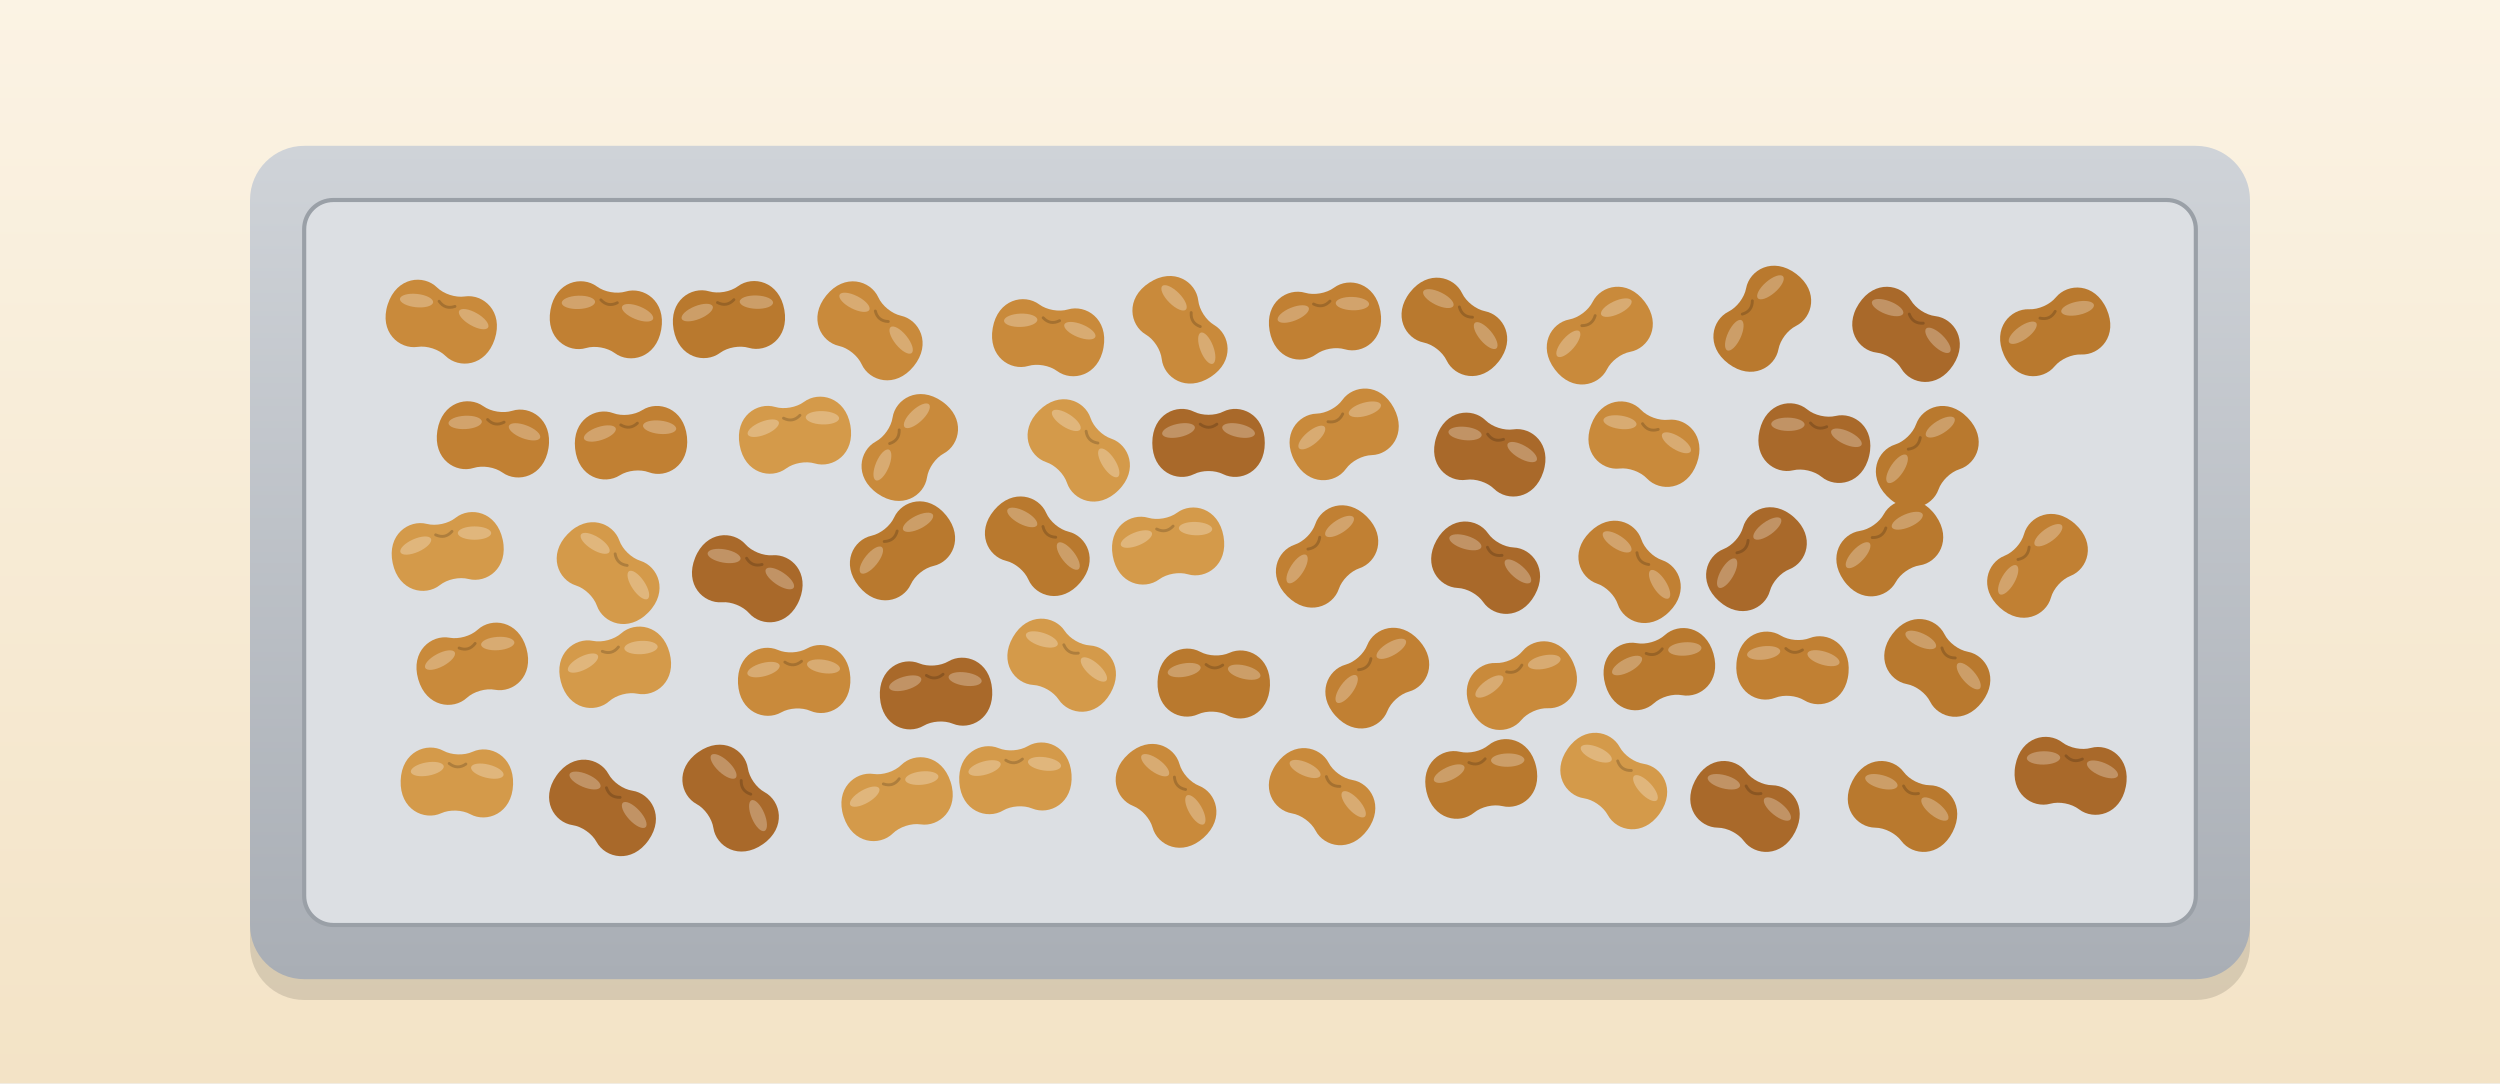
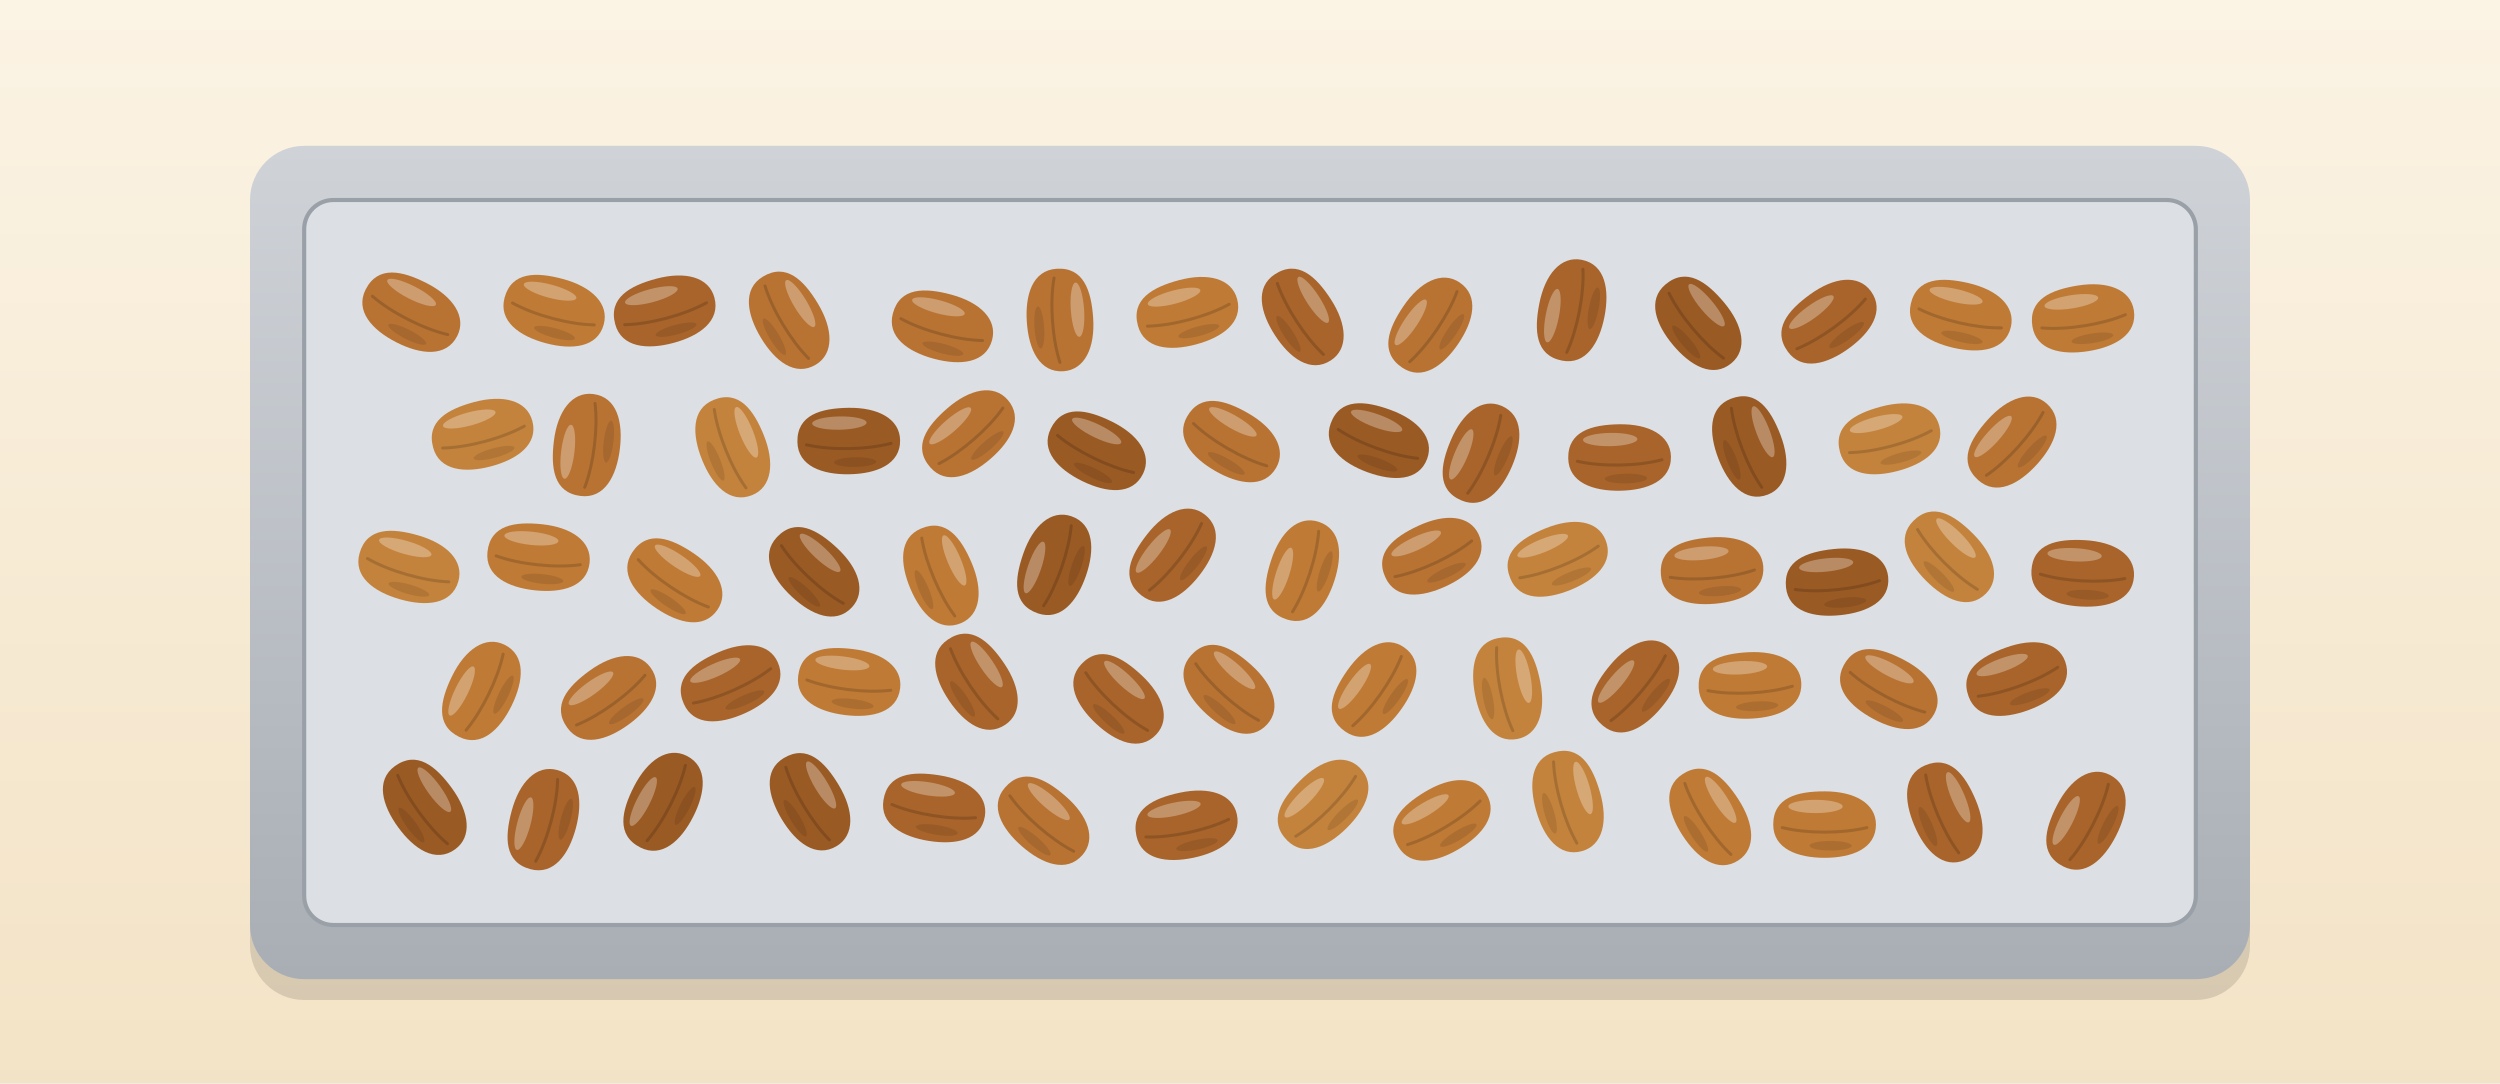
- <svg xmlns="http://www.w3.org/2000/svg" viewBox="0 0 1200 520" role="img" aria-label="Roasted peanuts spread in a single layer on a baking sheet">
-   <defs>
-     <g id="p">
-       <path fill="currentColor" d="M -27 0 C -27 -14 -15 -19 -7 -15 C -3 -13 3 -13 7 -15 C 15 -19 27 -14 27 0 C 27 14 15 19 7 15 C 3 13 -3 13 -7 15 C -15 19 -27 14 -27 0 Z" />
-       <ellipse cx="-14" cy="-6" rx="8" ry="3.2" fill="#fff" opacity=".28" transform="rotate(-12 -14 -4)" />
-       <ellipse cx="14" cy="-6" rx="8" ry="3.2" fill="#fff" opacity=".28" transform="rotate(12 14 -4)" />
-       <path d="M -4 -9 Q 0 -6 4 -9" fill="none" stroke="#000" stroke-opacity=".18" stroke-width="1.4" stroke-linecap="round" />
-     </g>
-   </defs>
+ <svg xmlns="http://www.w3.org/2000/svg" viewBox="0 0 1200 520" role="img" aria-label="Roasted peanut kernels spread in a single layer on a baking sheet">
  <defs>
    <linearGradient id="bg" x1="0" y1="0" x2="0" y2="1">
      <stop offset="0" stop-color="#fbf3e4" />
      <stop offset="1" stop-color="#f3e3c6" />
    </linearGradient>
    <linearGradient id="tray" x1="0" y1="0" x2="0" y2="1">
      <stop offset="0" stop-color="#cfd3d8" />
      <stop offset="1" stop-color="#a9aeb5" />
    </linearGradient>
+     <g id="k">
+       <path fill="currentColor" d="M -17 0 C -17 -9 -9 -11 0 -11 C 10 -11 17 -7 17 0 C 17 8 9 11 0 11 C -9 11 -17 8 -17 0 Z" />
+       <path d="M -14 1 C -6 3 6 3 14 1" fill="none" stroke="#000" stroke-opacity=".16" stroke-width="1" stroke-linecap="round" />
+       <ellipse cx="-3" cy="-6" rx="9" ry="2.2" fill="#fff" opacity=".3" />
+       <ellipse cx="2" cy="7" rx="7" ry="1.6" fill="#000" opacity=".1" />
+     </g>
  </defs>
  <rect width="1200" height="520" fill="url(#bg)" />
  <rect x="120" y="70" width="960" height="400" rx="26" fill="#000" opacity=".12" transform="translate(0 10)" />
  <rect x="120" y="70" width="960" height="400" rx="26" fill="url(#tray)" />
  <rect x="146" y="96" width="908" height="348" rx="14" fill="#dcdfe3" stroke="#9aa0a7" stroke-width="2" />
-   <use href="#p" color="#c98a3b" transform="translate(211.8 154.4) rotate(18) scale(1.0)" />
-   <use href="#p" color="#c18033" transform="translate(290.8 153.5) rotate(10) scale(1.0)" />
-   <use href="#p" color="#b9792e" transform="translate(349.9 153.4) rotate(-10) scale(1.0)" />
-   <use href="#p" color="#c98a3b" transform="translate(417.6 158.8) rotate(39) scale(1.0)" />
-   <use href="#p" color="#c98a3b" transform="translate(503.1 162.1) rotate(10) scale(1.0)" />
-   <use href="#p" color="#c98a3b" transform="translate(566.4 158.3) rotate(57) scale(1.0)" />
-   <use href="#p" color="#c18033" transform="translate(636.0 154.1) rotate(-10) scale(1.0)" />
-   <use href="#p" color="#b9792e" transform="translate(698.1 156.9) rotate(38) scale(1.0)" />
-   <use href="#p" color="#c98a3b" transform="translate(767.9 161.1) rotate(-37) scale(1.0)" />
-   <use href="#p" color="#b9792e" transform="translate(845.9 153.0) rotate(-53) scale(1.0)" />
-   <use href="#p" color="#a9692a" transform="translate(914.9 160.5) rotate(33) scale(1.0)" />
-   <use href="#p" color="#b9792e" transform="translate(986.5 159.3) rotate(-24) scale(1.0)" />
-   <use href="#p" color="#c18033" transform="translate(236.6 210.9) rotate(9) scale(1.0)" />
-   <use href="#p" color="#c18033" transform="translate(302.9 212.5) rotate(-6) scale(1.0)" />
-   <use href="#p" color="#d49a4a" transform="translate(381.6 208.9) rotate(-10) scale(1.0)" />
-   <use href="#p" color="#c98a3b" transform="translate(436.7 214.8) rotate(-55) scale(1.0)" />
-   <use href="#p" color="#d49a4a" transform="translate(517.8 216.2) rotate(45) scale(1.0)" />
-   <use href="#p" color="#a9692a" transform="translate(580.1 212.6) rotate(-0) scale(1.0)" />
-   <use href="#p" color="#c98a3b" transform="translate(645.2 208.5) rotate(-28) scale(1.0)" />
-   <use href="#p" color="#a9692a" transform="translate(715.1 218.2) rotate(18) scale(1.0)" />
-   <use href="#p" color="#c98a3b" transform="translate(789.1 213.2) rotate(20) scale(1.0)" />
-   <use href="#p" color="#a9692a" transform="translate(870.9 212.7) rotate(13) scale(1.0)" />
-   <use href="#p" color="#b9792e" transform="translate(925.1 219.3) rotate(-44) scale(1.0)" />
-   <use href="#p" color="#d49a4a" transform="translate(214.9 264.7) rotate(-12) scale(1.0)" />
-   <use href="#p" color="#d49a4a" transform="translate(291.9 275.1) rotate(44) scale(1.0)" />
-   <use href="#p" color="#a9692a" transform="translate(358.7 277.8) rotate(22) scale(1.0)" />
-   <use href="#p" color="#b9792e" transform="translate(433.2 264.4) rotate(-39) scale(1.0)" />
-   <use href="#p" color="#b9792e" transform="translate(497.9 262.2) rotate(40) scale(1.0)" />
-   <use href="#p" color="#d49a4a" transform="translate(560.7 262.1) rotate(-10) scale(1.0)" />
-   <use href="#p" color="#c18033" transform="translate(637.0 267.1) rotate(-45) scale(1.0)" />
-   <use href="#p" color="#a9692a" transform="translate(713.1 272.5) rotate(29) scale(1.0)" />
-   <use href="#p" color="#c18033" transform="translate(782.2 274.5) rotate(45) scale(1.0)" />
-   <use href="#p" color="#a9692a" transform="translate(843.1 268.4) rotate(-48) scale(1.0)" />
-   <use href="#p" color="#b9792e" transform="translate(907.1 263.1) rotate(-35) scale(1.0)" />
-   <use href="#p" color="#c18033" transform="translate(978.0 271.6) rotate(-48) scale(1.0)" />
-   <use href="#p" color="#c98a3b" transform="translate(226.7 318.6) rotate(-16) scale(1.0)" />
-   <use href="#p" color="#d49a4a" transform="translate(295.3 320.3) rotate(-15) scale(1.0)" />
-   <use href="#p" color="#c98a3b" transform="translate(381.2 326.6) rotate(-3) scale(1.0)" />
-   <use href="#p" color="#a9692a" transform="translate(449.3 332.9) rotate(-4) scale(1.0)" />
-   <use href="#p" color="#d49a4a" transform="translate(509.6 319.3) rotate(30) scale(1.0)" />
-   <use href="#p" color="#b9792e" transform="translate(582.6 328.1) rotate(2) scale(1.0)" />
-   <use href="#p" color="#c18033" transform="translate(661.1 325.5) rotate(-42) scale(1.0)" />
-   <use href="#p" color="#c98a3b" transform="translate(730.5 329.1) rotate(-24) scale(1.0)" />
-   <use href="#p" color="#b9792e" transform="translate(796.5 321.2) rotate(-16) scale(1.0)" />
-   <use href="#p" color="#c18033" transform="translate(860.4 320.6) rotate(5) scale(1.0)" />
-   <use href="#p" color="#b9792e" transform="translate(929.9 320.6) rotate(37) scale(1.0)" />
-   <use href="#p" color="#d49a4a" transform="translate(219.3 375.6) rotate(2) scale(1.0)" />
-   <use href="#p" color="#a9692a" transform="translate(289.2 387.8) rotate(35) scale(1.0)" />
-   <use href="#p" color="#a9692a" transform="translate(350.7 383.1) rotate(55) scale(1.0)" />
-   <use href="#p" color="#d49a4a" transform="translate(430.6 383.6) rotate(-18) scale(1.0)" />
-   <use href="#p" color="#d49a4a" transform="translate(487.4 373.6) rotate(-4) scale(1.0)" />
-   <use href="#p" color="#c98a3b" transform="translate(559.7 382.0) rotate(48) scale(1.0)" />
-   <use href="#p" color="#c98a3b" transform="translate(634.6 382.4) rotate(36) scale(1.0)" />
-   <use href="#p" color="#b9792e" transform="translate(711.0 373.9) rotate(-13) scale(1.0)" />
-   <use href="#p" color="#d49a4a" transform="translate(774.6 374.9) rotate(35) scale(1.0)" />
-   <use href="#p" color="#a9692a" transform="translate(837.6 387.1) rotate(27) scale(1.0)" />
-   <use href="#p" color="#b9792e" transform="translate(913.2 387.1) rotate(27) scale(1.0)" />
-   <use href="#p" color="#a9692a" transform="translate(993.9 372.4) rotate(11) scale(1.0)" />
+   <use href="#k" color="#b87333" transform="translate(197.5 150.1) rotate(27) scale(1.45)" />
+   <use href="#k" color="#bf7a35" transform="translate(266.0 149.3) rotate(15) scale(1.45)" />
+   <use href="#k" color="#a8642a" transform="translate(319.1 149.2) rotate(-15) scale(1.45)" />
+   <use href="#k" color="#b87333" transform="translate(378.9 153.9) rotate(59) scale(1.45)" />
+   <use href="#k" color="#b87333" transform="translate(452.4 156.8) rotate(15) scale(1.45)" />
+   <use href="#k" color="#b87333" transform="translate(508.8 153.6) rotate(86) scale(1.45)" />
+   <use href="#k" color="#bf7a35" transform="translate(570.0 149.9) rotate(-15) scale(1.45)" />
+   <use href="#k" color="#a8642a" transform="translate(625.4 152.3) rotate(57) scale(1.45)" />
+   <use href="#k" color="#b87333" transform="translate(686.8 156.0) rotate(-56) scale(1.45)" />
+   <use href="#k" color="#a8642a" transform="translate(754.5 148.9) rotate(-79) scale(1.45)" />
+   <use href="#k" color="#9a5a24" transform="translate(815.3 155.4) rotate(50) scale(1.45)" />
+   <use href="#k" color="#a8642a" transform="translate(878.1 154.3) rotate(-36) scale(1.45)" />
+   <use href="#k" color="#bf7a35" transform="translate(941.2 151.4) rotate(13) scale(1.45)" />
+   <use href="#k" color="#bf7a35" transform="translate(999.9 152.8) rotate(-9) scale(1.45)" />
+   <use href="#k" color="#c4833c" transform="translate(231.7 208.4) rotate(-15) scale(1.45)" />
+   <use href="#k" color="#b87333" transform="translate(281.7 213.6) rotate(-83) scale(1.45)" />
+   <use href="#k" color="#c4833c" transform="translate(351.8 214.8) rotate(68) scale(1.45)" />
+   <use href="#k" color="#9a5a24" transform="translate(407.4 211.7) rotate(-1) scale(1.45)" />
+   <use href="#k" color="#b87333" transform="translate(465.1 208.1) rotate(-41) scale(1.45)" />
+   <use href="#k" color="#9a5a24" transform="translate(526.5 216.6) rotate(26) scale(1.45)" />
+   <use href="#k" color="#b87333" transform="translate(591.2 212.2) rotate(30) scale(1.45)" />
+   <use href="#k" color="#9a5a24" transform="translate(661.9 211.7) rotate(20) scale(1.45)" />
+   <use href="#k" color="#a8642a" transform="translate(711.1 217.5) rotate(-67) scale(1.45)" />
+   <use href="#k" color="#a8642a" transform="translate(777.4 219.6) rotate(-1) scale(1.45)" />
+   <use href="#k" color="#9a5a24" transform="translate(839.7 214.4) rotate(69) scale(1.45)" />
+   <use href="#k" color="#c4833c" transform="translate(907.0 210.6) rotate(-15) scale(1.45)" />
+   <use href="#k" color="#b87333" transform="translate(966.0 212.1) rotate(-48) scale(1.45)" />
+   <use href="#k" color="#c4833c" transform="translate(196.3 272.3) rotate(16) scale(1.45)" />
+   <use href="#k" color="#bf7a35" transform="translate(258.5 267.5) rotate(6) scale(1.45)" />
+   <use href="#k" color="#bf7a35" transform="translate(324.0 278.8) rotate(34) scale(1.45)" />
+   <use href="#k" color="#9a5a24" transform="translate(390.9 274.7) rotate(43) scale(1.45)" />
+   <use href="#k" color="#bf7a35" transform="translate(451.7 276.4) rotate(67) scale(1.45)" />
+   <use href="#k" color="#9a5a24" transform="translate(506.2 271.1) rotate(-71) scale(1.45)" />
+   <use href="#k" color="#a8642a" transform="translate(563.1 266.4) rotate(-52) scale(1.45)" />
+   <use href="#k" color="#bf7a35" transform="translate(625.3 273.9) rotate(-72) scale(1.45)" />
+   <use href="#k" color="#b87333" transform="translate(687.4 266.9) rotate(-25) scale(1.45)" />
+   <use href="#k" color="#c4833c" transform="translate(747.8 268.4) rotate(-22) scale(1.45)" />
+   <use href="#k" color="#b87333" transform="translate(821.8 273.9) rotate(-5) scale(1.45)" />
+   <use href="#k" color="#9a5a24" transform="translate(881.8 279.4) rotate(-6) scale(1.45)" />
+   <use href="#k" color="#c4833c" transform="translate(935.8 267.5) rotate(45) scale(1.45)" />
+   <use href="#k" color="#a8642a" transform="translate(999.7 275.2) rotate(3) scale(1.45)" />
+   <use href="#k" color="#bf7a35" transform="translate(231.3 331.6) rotate(-64) scale(1.45)" />
+   <use href="#k" color="#b87333" transform="translate(292.3 334.9) rotate(-36) scale(1.45)" />
+   <use href="#k" color="#a8642a" transform="translate(350.8 327.9) rotate(-24) scale(1.45)" />
+   <use href="#k" color="#bf7a35" transform="translate(407.6 327.4) rotate(7) scale(1.45)" />
+   <use href="#k" color="#a8642a" transform="translate(468.8 327.4) rotate(56) scale(1.45)" />
+   <use href="#k" color="#a8642a" transform="translate(537.0 335.7) rotate(43) scale(1.45)" />
+   <use href="#k" color="#b87333" transform="translate(590.0 331.1) rotate(42) scale(1.45)" />
+   <use href="#k" color="#bf7a35" transform="translate(659.8 330.9) rotate(-55) scale(1.45)" />
+   <use href="#k" color="#c4833c" transform="translate(723.7 330.5) rotate(79) scale(1.45)" />
+   <use href="#k" color="#a8642a" transform="translate(785.2 329.4) rotate(-50) scale(1.45)" />
+   <use href="#k" color="#bf7a35" transform="translate(840.0 329.0) rotate(-3) scale(1.45)" />
+   <use href="#k" color="#b87333" transform="translate(906.7 331.0) rotate(28) scale(1.45)" />
+   <use href="#k" color="#a8642a" transform="translate(968.1 325.9) rotate(-20) scale(1.45)" />
+   <use href="#k" color="#9a5a24" transform="translate(204.0 387.7) rotate(54) scale(1.45)" />
+   <use href="#k" color="#a8642a" transform="translate(261.0 393.4) rotate(-75) scale(1.45)" />
+   <use href="#k" color="#9a5a24" transform="translate(318.5 384.8) rotate(-63) scale(1.45)" />
+   <use href="#k" color="#9a5a24" transform="translate(388.9 385.0) rotate(59) scale(1.45)" />
+   <use href="#k" color="#a8642a" transform="translate(448.4 387.9) rotate(9) scale(1.45)" />
+   <use href="#k" color="#b87333" transform="translate(501.0 394.2) rotate(41) scale(1.45)" />
+   <use href="#k" color="#a8642a" transform="translate(569.6 396.1) rotate(-12) scale(1.45)" />
+   <use href="#k" color="#c4833c" transform="translate(635.3 386.0) rotate(-45) scale(1.45)" />
+   <use href="#k" color="#bf7a35" transform="translate(692.3 393.7) rotate(-31) scale(1.45)" />
+   <use href="#k" color="#c4833c" transform="translate(752.7 384.8) rotate(74) scale(1.45)" />
+   <use href="#k" color="#bf7a35" transform="translate(821.0 392.3) rotate(57) scale(1.45)" />
+   <use href="#k" color="#bf7a35" transform="translate(875.8 395.8) rotate(0) scale(1.45)" />
+   <use href="#k" color="#a8642a" transform="translate(933.6 390.1) rotate(67) scale(1.45)" />
+   <use href="#k" color="#a8642a" transform="translate(1001.5 393.9) rotate(-63) scale(1.45)" />
</svg>
